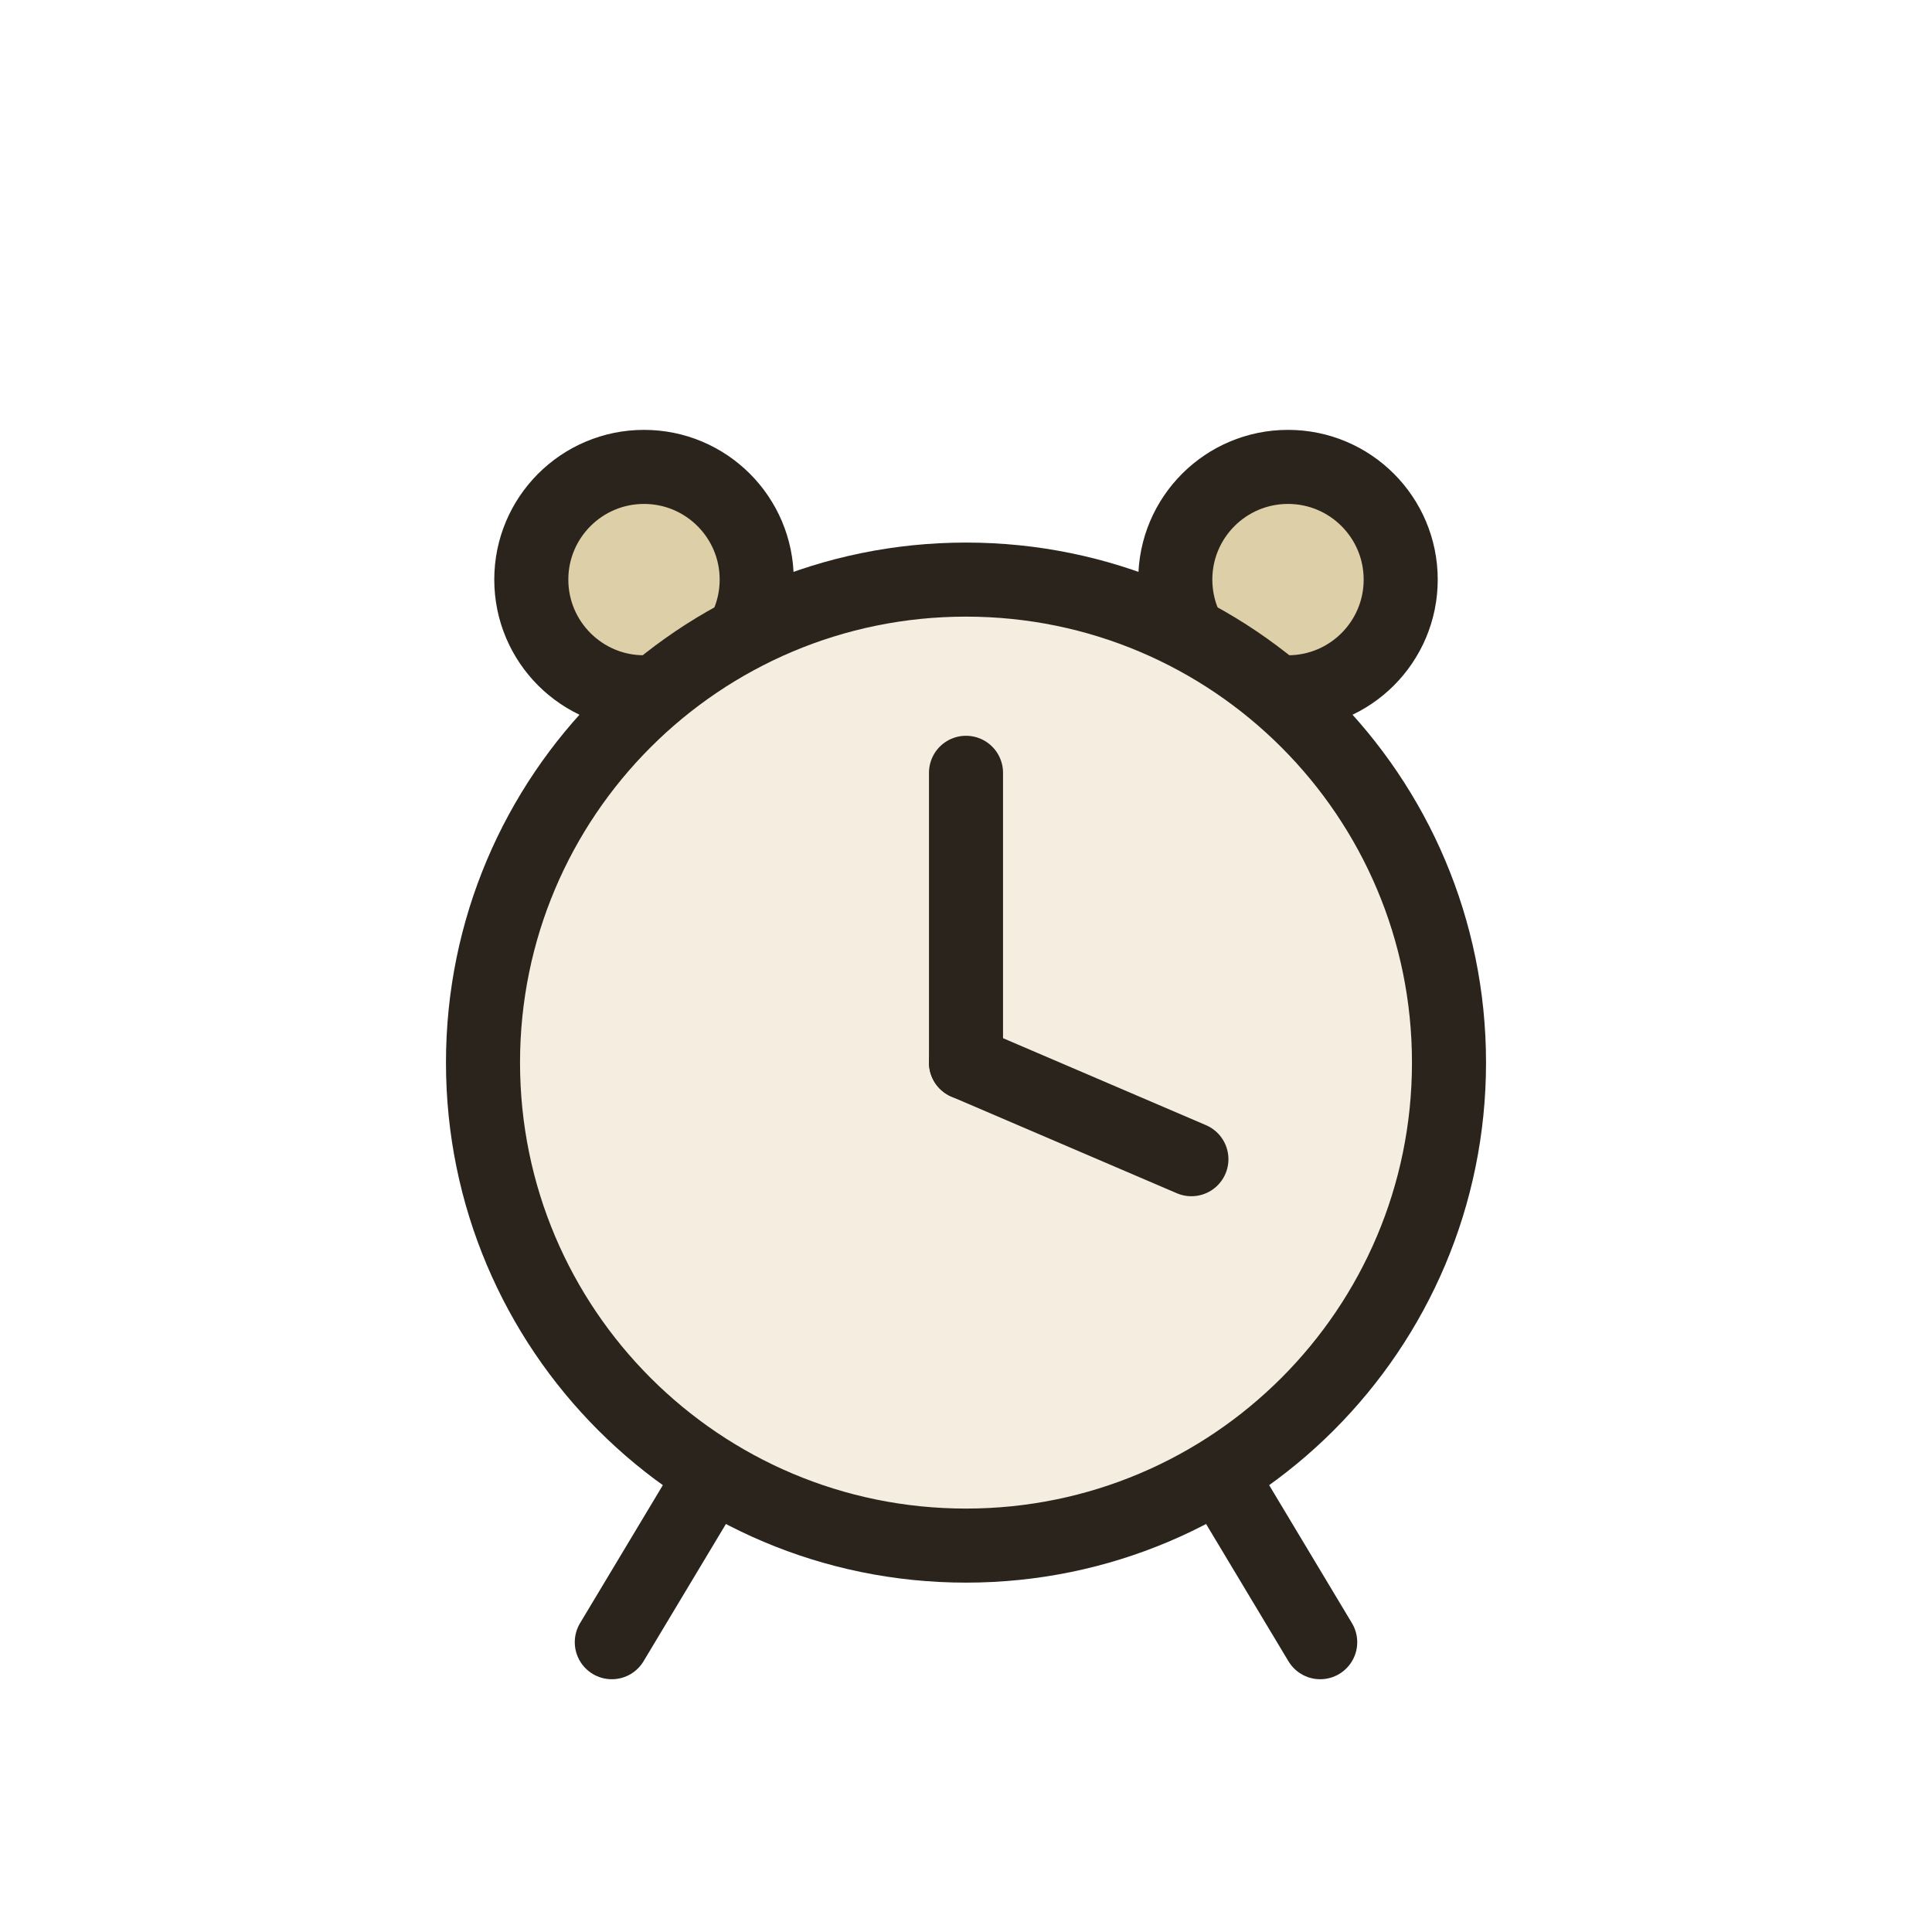
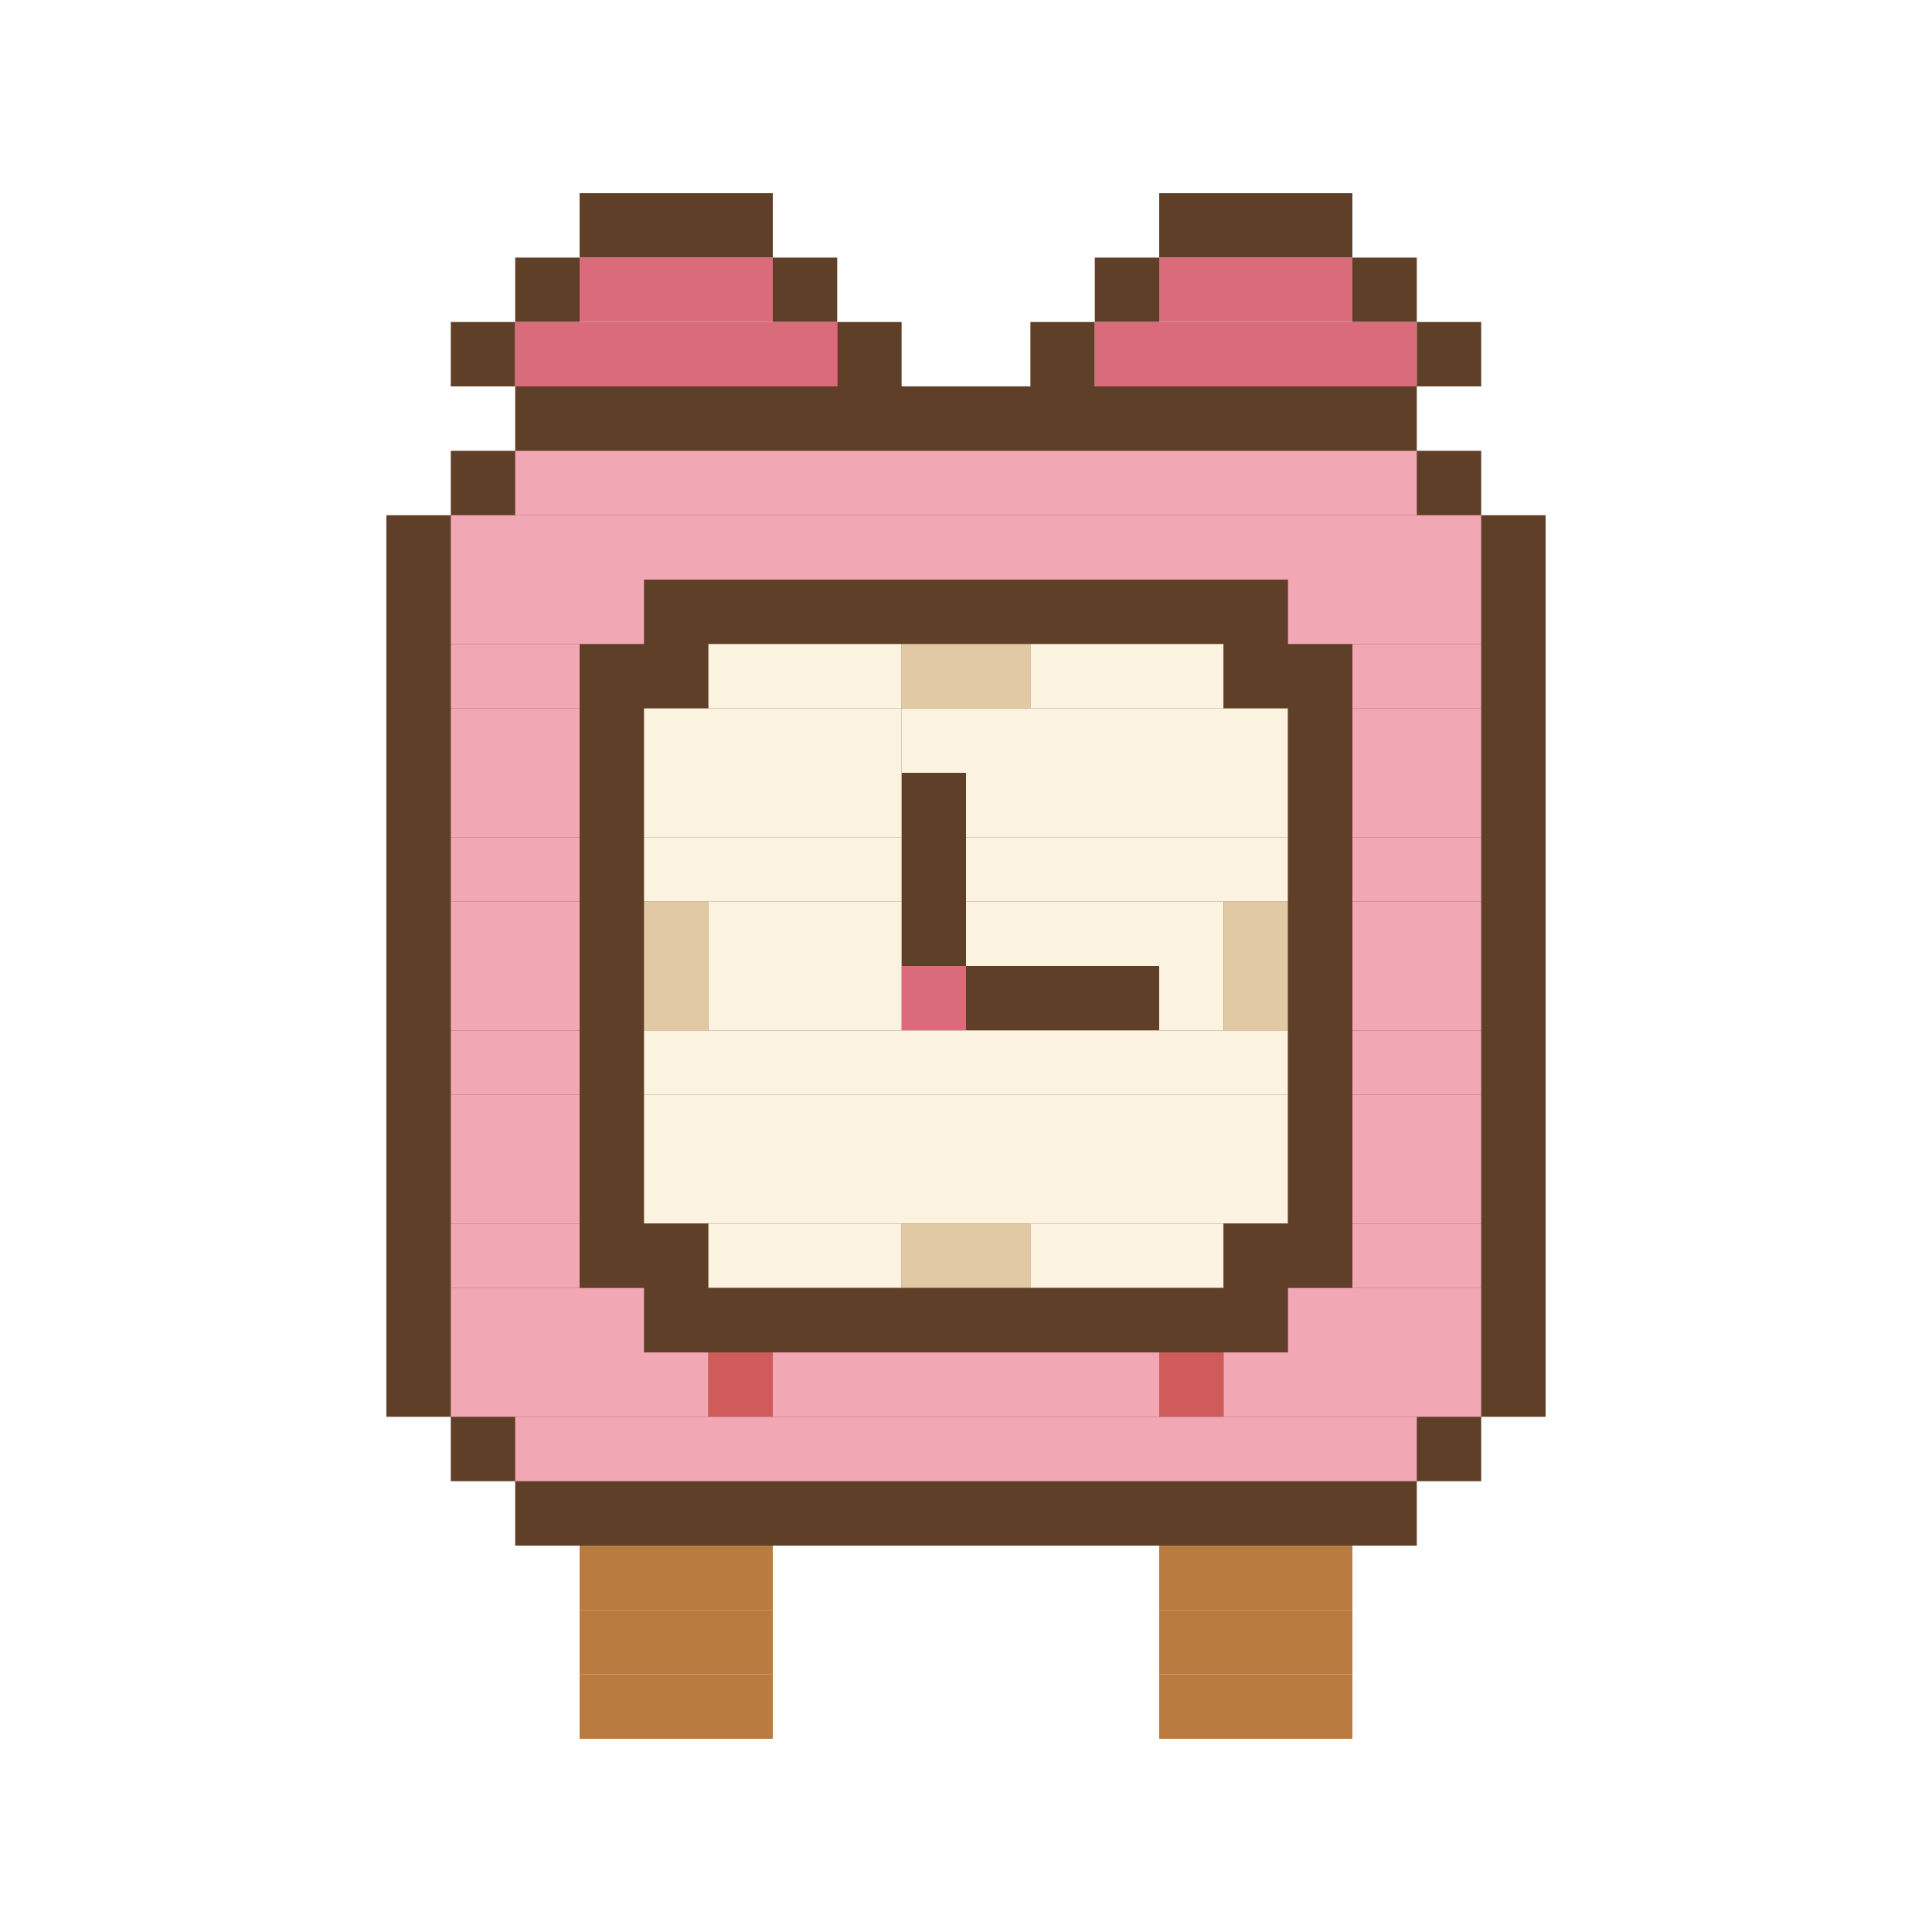
- <svg xmlns="http://www.w3.org/2000/svg" viewBox="0 0 60 60" width="60" height="60" fill="none">
-   <circle cx="20" cy="18" r="3.5" fill="#ddcfa8" stroke="#2a241d" stroke-width="2.3" />
-   <circle cx="40" cy="18" r="3.5" fill="#ddcfa8" stroke="#2a241d" stroke-width="2.3" />
-   <circle cx="30" cy="33" r="15" fill="#F4EDE0" stroke="#2a241d" stroke-width="2.3" />
-   <line x1="30" y1="33" x2="30" y2="24" stroke="#2a241d" stroke-width="2.3" stroke-linecap="round" />
-   <line x1="30" y1="33" x2="37" y2="36" stroke="#2a241d" stroke-width="2.3" stroke-linecap="round" />
-   <line x1="22" y1="46" x2="19" y2="51" stroke="#2a241d" stroke-width="2.3" stroke-linecap="round" />
-   <line x1="38" y1="46" x2="41" y2="51" stroke="#2a241d" stroke-width="2.3" stroke-linecap="round" />
+ <svg xmlns="http://www.w3.org/2000/svg" width="60" height="60" viewBox="0 0 60 60" fill="none">
+   <path d="M16 46H14V44H12V16H14V14H16V12H44V14H46V16H48V44H46V46H44V48H16V46Z" fill="#5F3F28" />
+   <path d="M24 6H18V8H24V6Z" fill="#5F3F28" />
+   <path d="M42 6H36V8H42V6Z" fill="#5F3F28" />
+   <path d="M18 8H16V10H18V8Z" fill="#5F3F28" />
+   <path d="M24 8H18V10H24V8Z" fill="#D96B7A" />
+   <path d="M26 8H24V10H26V8Z" fill="#5F3F28" />
+   <path d="M36 8H34V10H36V8Z" fill="#5F3F28" />
+   <path d="M42 8H36V10H42V8Z" fill="#D96B7A" />
+   <path d="M44 8H42V10H44V8Z" fill="#5F3F28" />
+   <path d="M16 10H14V12H16V10Z" fill="#5F3F28" />
+   <path d="M26 10H16V12H26V10Z" fill="#D96B7A" />
+   <path d="M28 10H26V12H28V10Z" fill="#5F3F28" />
+   <path d="M34 10H32V12H34V10Z" fill="#5F3F28" />
+   <path d="M44 10H34V12H44V10Z" fill="#D96B7A" />
+   <path d="M46 10H44V12H46V10Z" fill="#5F3F28" />
+   <path d="M44 14H16V16H44V14Z" fill="#F2A7B4" />
+   <path d="M46 16H14V18H46V16Z" fill="#F2A7B4" />
+   <path d="M20 18H14V20H20V18Z" fill="#F2A7B4" />
+   <path d="M38 18H22V20H38V18Z" fill="#5F3F28" />
+   <path d="M46 18H40V20H46V18Z" fill="#F2A7B4" />
+   <path d="M18 20H14V22H18V20Z" fill="#F2A7B4" />
+   <path d="M22 20H20V22H22V20Z" fill="#5F3F28" />
+   <path d="M28 20H22V22H28V20Z" fill="#FBF2DF" />
+   <path d="M32 20H28V22H32V20Z" fill="#E0C9A3" />
+   <path d="M38 20H32V22H38V20Z" fill="#FBF2DF" />
+   <path d="M40 20H38V22H40V20Z" fill="#5F3F28" />
+   <path d="M46 20H42V22H46V20Z" fill="#F2A7B4" />
+   <path d="M18 22H14V24H18V22Z" fill="#F2A7B4" />
+   <path d="M20 22H18V24H20V22Z" fill="#5F3F28" />
+   <path d="M28 22H20V24H28V22Z" fill="#FBF2DF" />
+   <path d="M40 22H28V24H40V22Z" fill="#FBF2DF" />
+   <path d="M42 22H40V24H42V22Z" fill="#5F3F28" />
+   <path d="M46 22H42V24H46V22Z" fill="#F2A7B4" />
+   <path d="M18 24H14V26H18V24Z" fill="#F2A7B4" />
+   <path d="M20 24H18V26H20V24Z" fill="#5F3F28" />
+   <path d="M28 24H20V26H28V24Z" fill="#FBF2DF" />
+   <path d="M40 24H30V26H40V24Z" fill="#FBF2DF" />
+   <path d="M42 24H40V26H42V24Z" fill="#5F3F28" />
+   <path d="M46 24H42V26H46V24Z" fill="#F2A7B4" />
+   <path d="M18 26H14V28H18V26Z" fill="#F2A7B4" />
+   <path d="M20 26H18V28H20V26Z" fill="#5F3F28" />
+   <path d="M28 26H20V28H28V26Z" fill="#FBF2DF" />
+   <path d="M40 26H30V28H40V26Z" fill="#FBF2DF" />
+   <path d="M42 26H40V28H42V26Z" fill="#5F3F28" />
+   <path d="M46 26H42V28H46V26Z" fill="#F2A7B4" />
+   <path d="M18 28H14V30H18V28Z" fill="#F2A7B4" />
+   <path d="M20 28H18V30H20V28Z" fill="#5F3F28" />
+   <path d="M22 28H20V30H22V28Z" fill="#E0C9A3" />
+   <path d="M28 28H22V30H28V28Z" fill="#FBF2DF" />
+   <path d="M30 30H28V32H30V30Z" fill="#D96B7A" />
+   <path d="M38 28H30V30H38V28Z" fill="#FBF2DF" />
+   <path d="M40 28H38V30H40V28Z" fill="#E0C9A3" />
+   <path d="M42 28H40V30H42V28Z" fill="#5F3F28" />
+   <path d="M46 28H42V30H46V28Z" fill="#F2A7B4" />
+   <path d="M18 30H14V32H18V30Z" fill="#F2A7B4" />
+   <path d="M20 30H18V32H20V30Z" fill="#5F3F28" />
+   <path d="M22 30H20V32H22V30Z" fill="#E0C9A3" />
+   <path d="M28 30H22V32H28V30Z" fill="#FBF2DF" />
+   <path d="M38 30H36V32H38V30Z" fill="#FBF2DF" />
+   <path d="M40 30H38V32H40V30Z" fill="#E0C9A3" />
+   <path d="M42 30H40V32H42V30Z" fill="#5F3F28" />
+   <path d="M46 30H42V32H46V30Z" fill="#F2A7B4" />
+   <path d="M18 32H14V34H18V32Z" fill="#F2A7B4" />
+   <path d="M20 32H18V34H20V32Z" fill="#5F3F28" />
+   <path d="M40 32H20V34H40V32Z" fill="#FBF2DF" />
+   <path d="M42 32H40V34H42V32Z" fill="#5F3F28" />
+   <path d="M46 32H42V34H46V32Z" fill="#F2A7B4" />
+   <path d="M18 34H14V36H18V34Z" fill="#F2A7B4" />
+   <path d="M20 34H18V36H20V34Z" fill="#5F3F28" />
+   <path d="M40 34H20V36H40V34Z" fill="#FBF2DF" />
+   <path d="M42 34H40V36H42V34Z" fill="#5F3F28" />
+   <path d="M46 34H42V36H46V34Z" fill="#F2A7B4" />
+   <path d="M18 36H14V38H18V36Z" fill="#F2A7B4" />
+   <path d="M20 36H18V38H20V36Z" fill="#5F3F28" />
+   <path d="M40 36H20V38H40V36Z" fill="#FBF2DF" />
+   <path d="M42 36H40V38H42V36Z" fill="#5F3F28" />
+   <path d="M46 36H42V38H46V36Z" fill="#F2A7B4" />
+   <path d="M18 38H14V40H18V38Z" fill="#F2A7B4" />
+   <path d="M22 38H20V40H22V38Z" fill="#5F3F28" />
+   <path d="M28 38H22V40H28V38Z" fill="#FBF2DF" />
+   <path d="M32 38H28V40H32V38Z" fill="#E0C9A3" />
+   <path d="M38 38H32V40H38V38Z" fill="#FBF2DF" />
+   <path d="M40 38H38V40H40V38Z" fill="#5F3F28" />
+   <path d="M46 38H42V40H46V38Z" fill="#F2A7B4" />
+   <path d="M20 40H14V42H20V40Z" fill="#F2A7B4" />
+   <path d="M38 40H22V42H38V40Z" fill="#5F3F28" />
+   <path d="M46 40H40V42H46V40Z" fill="#F2A7B4" />
+   <path d="M22 42H14V44H22V42Z" fill="#F2A7B4" />
+   <path d="M24 42H22V44H24V42Z" fill="#CF5B5B" />
+   <path d="M36 42H24V44H36V42Z" fill="#F2A7B4" />
+   <path d="M38 42H36V44H38V42Z" fill="#CF5B5B" />
+   <path d="M46 42H38V44H46V42Z" fill="#F2A7B4" />
+   <path d="M44 44H16V46H44V44Z" fill="#F2A7B4" />
+   <path d="M24 48H18V50H24V48Z" fill="#B97B3F" />
+   <path d="M42 48H36V50H42V48Z" fill="#B97B3F" />
+   <path d="M24 50H18V52H24V50Z" fill="#B97B3F" />
+   <path d="M42 50H36V52H42V50Z" fill="#B97B3F" />
+   <path d="M24 52H18V54H24V52Z" fill="#B97B3F" />
+   <path d="M42 52H36V54H42V52Z" fill="#B97B3F" />
</svg>
